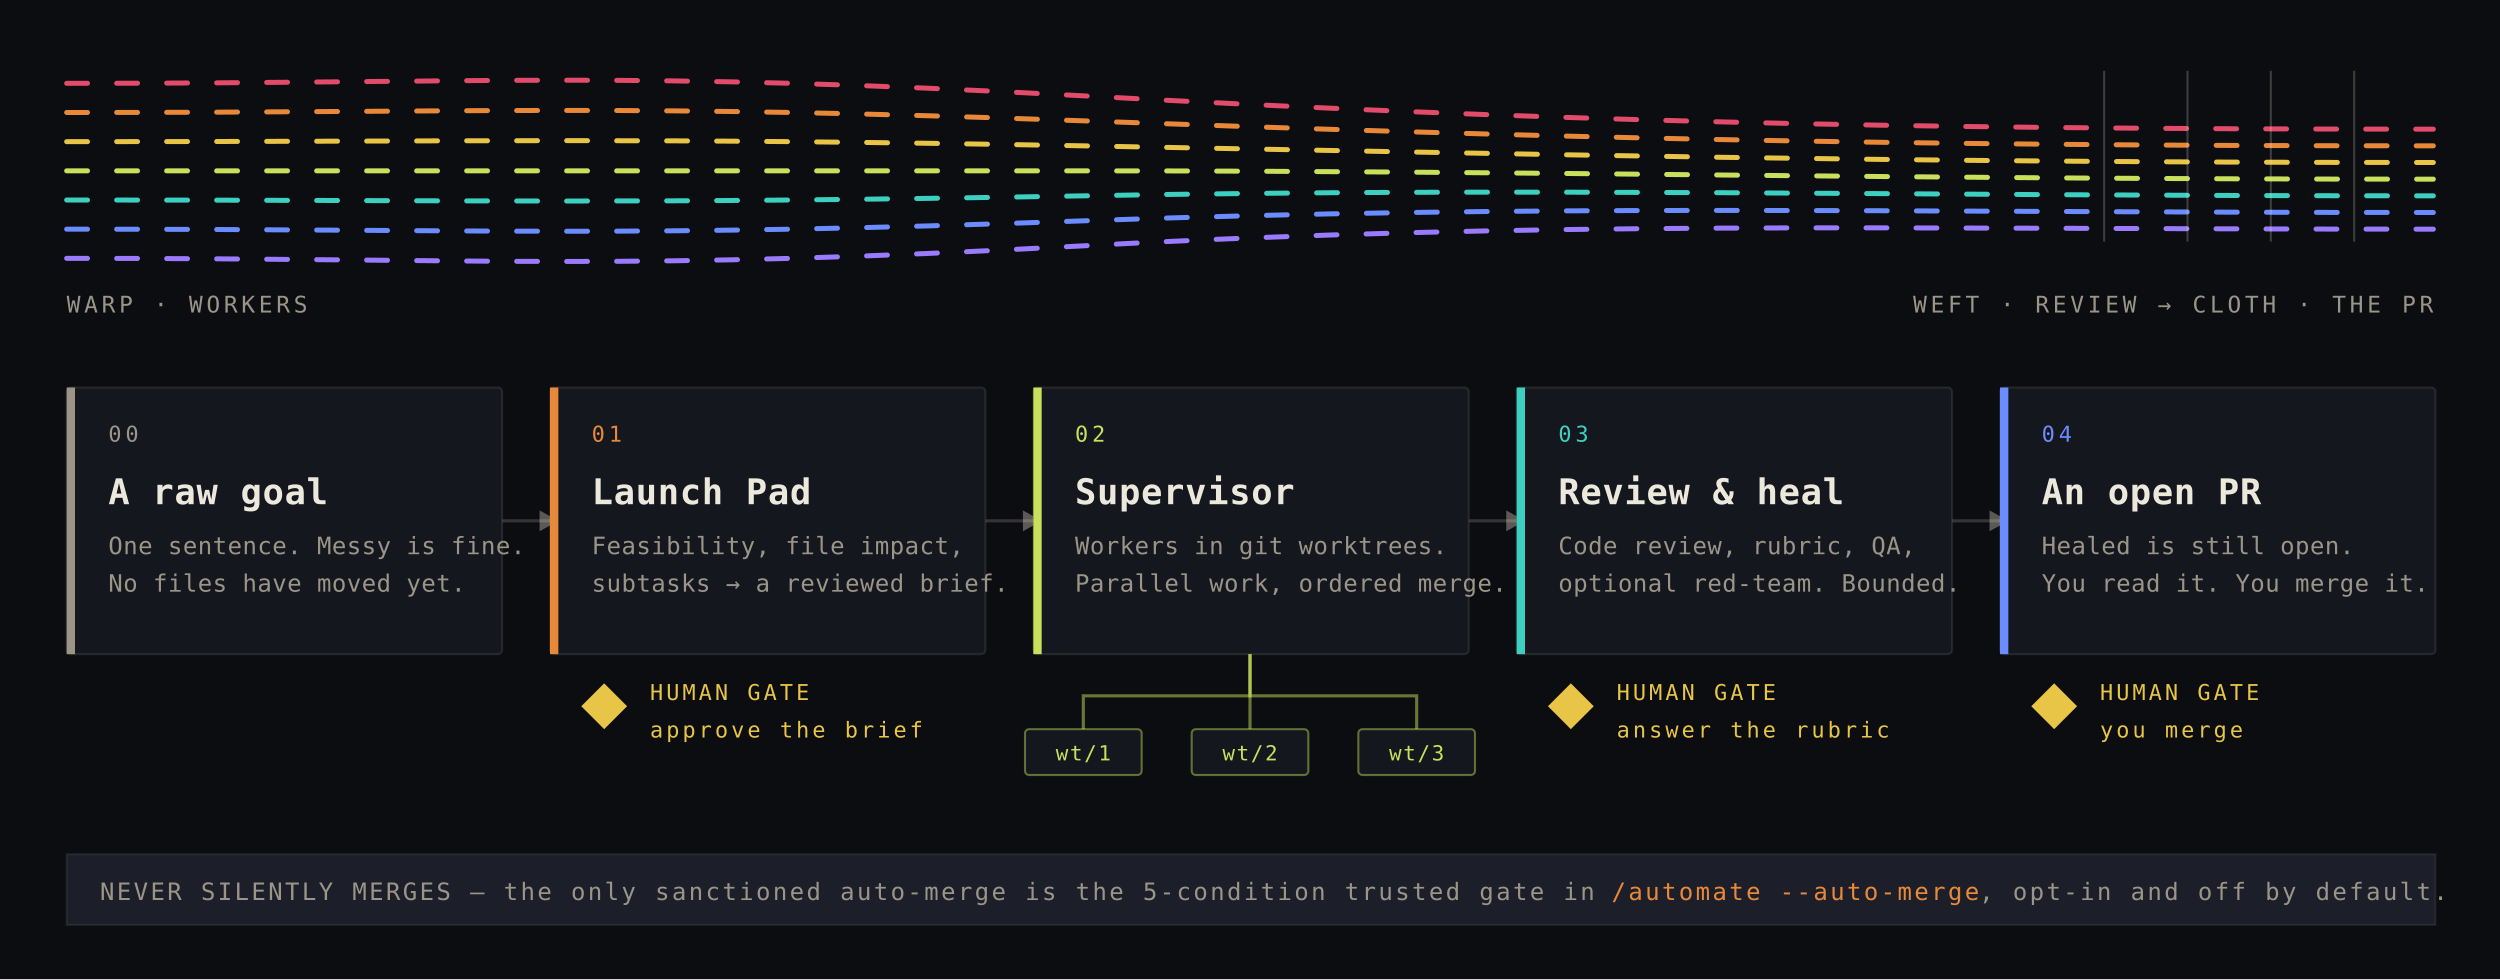
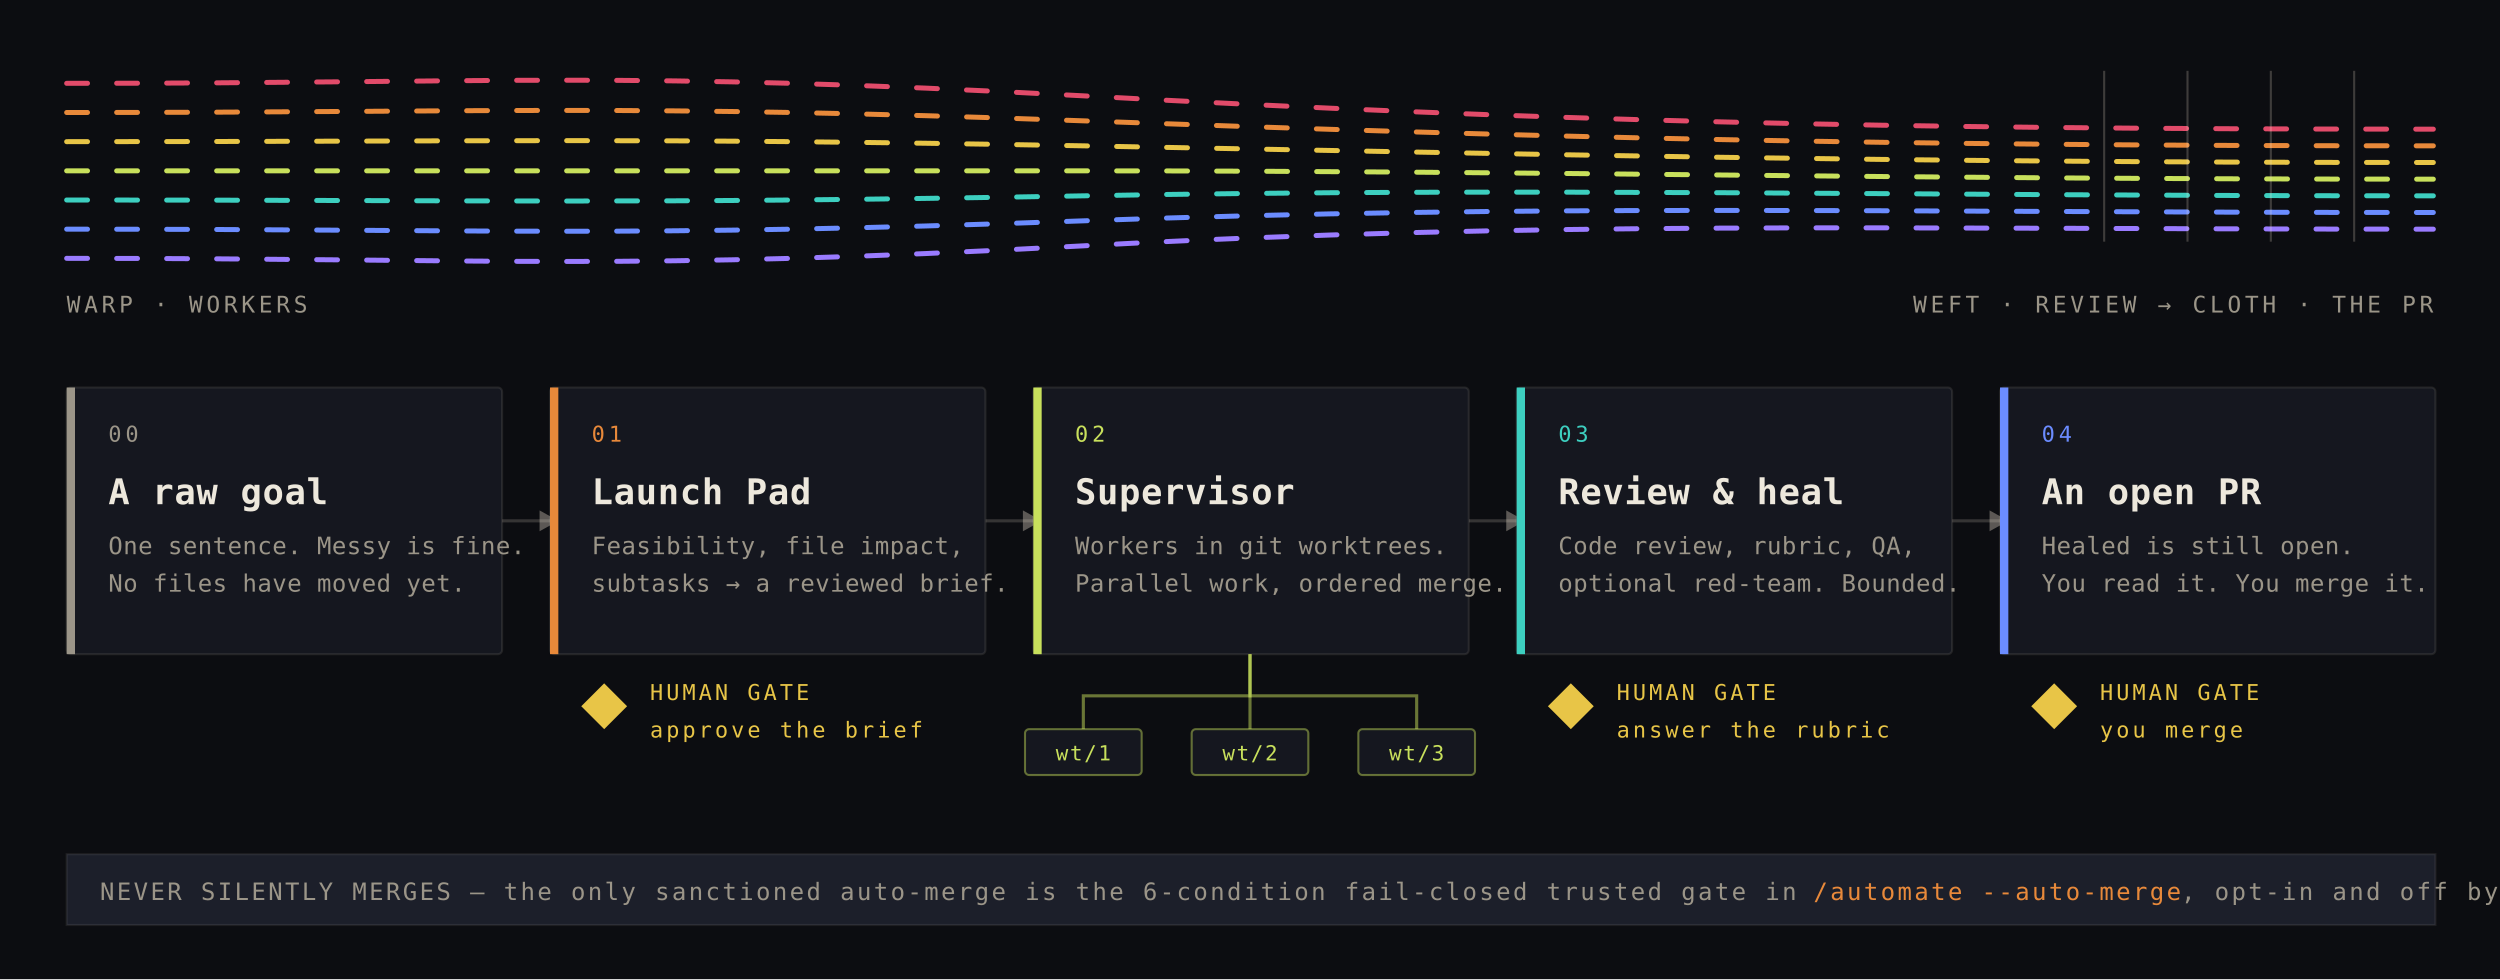
<svg xmlns="http://www.w3.org/2000/svg" viewBox="0 0 1200 470" width="1200" height="470" role="img" aria-labelledby="mfT mfD" font-family="'IBM Plex Mono',ui-monospace,SFMono-Regular,Menlo,monospace">
  <style>
    .lbl{font-size:11px;letter-spacing:.16em;fill:#9B9588}
    .ttl{font-size:17px;font-weight:600;letter-spacing:.02em;fill:#EDE8DC}
    .sub{font-size:11.5px;fill:#9B9588;letter-spacing:.02em}
    .num{font-size:10.5px;letter-spacing:.18em}
    .gate{font-size:10.5px;letter-spacing:.14em;fill:#E8C547}
    .box{fill:#15171F;stroke:rgba(240,230,212,.10)}
    .thread{fill:none;stroke-width:2.4;stroke-linecap:round}
    .flow{stroke-dasharray:10 14;animation:march 2.6s linear infinite}
    @keyframes march{to{stroke-dashoffset:-48}}
    @media (prefers-reduced-motion:reduce){.flow{animation:none}}
  </style>
  <rect id="bg" x="0" y="0" width="1200" height="470" fill="#0C0D11" />
  <g class="thread">
    <path class="flow" d="M32 40 C 240 40, 300 34, 520 46 S 900 62, 1168 62" stroke="#E24B6A" />
    <path class="flow" d="M32 54 C 240 54, 300 50, 520 58 S 900 70, 1168 70" stroke="#E8893A" style="animation-delay:-.3s" />
    <path class="flow" d="M32 68 C 240 68, 300 66, 520 70 S 900 78, 1168 78" stroke="#E8C547" style="animation-delay:-.6s" />
    <path class="flow" d="M32 82 C 240 82, 300 82, 520 82 S 900 86, 1168 86" stroke="#C8E05C" style="animation-delay:-.9s" />
    <path class="flow" d="M32 96 C 240 96, 300 98, 520 94 S 900 94, 1168 94" stroke="#3DCFC0" style="animation-delay:-1.2s" />
    <path class="flow" d="M32 110 C 240 110, 300 114, 520 106 S 900 102, 1168 102" stroke="#6B8CFF" style="animation-delay:-1.5s" />
    <path class="flow" d="M32 124 C 240 124, 300 130, 520 118 S 900 110, 1168 110" stroke="#9A7BFF" style="animation-delay:-1.8s" />
  </g>
  <g stroke="rgba(240,230,212,.22)" stroke-width="1">
    <path d="M1010 34 V116" />
    <path d="M1050 34 V116" />
    <path d="M1090 34 V116" />
    <path d="M1130 34 V116" />
  </g>
  <text class="lbl" x="32" y="150">WARP · WORKERS</text>
  <text class="lbl" x="1168" y="150" text-anchor="end">WEFT · REVIEW → CLOTH · THE PR</text>
  <g stroke="rgba(240,230,212,.18)" stroke-width="1.5" fill="none">
    <path d="M241 250 H 268" />
    <path d="M473 250 H 500" />
    <path d="M705 250 H 732" />
    <path d="M937 250 H 964" />
  </g>
  <g fill="rgba(240,230,212,.35)">
    <path d="M268 250 l -9 -5 v10 z" />
    <path d="M500 250 l -9 -5 v10 z" />
    <path d="M732 250 l -9 -5 v10 z" />
    <path d="M964 250 l -9 -5 v10 z" />
  </g>
  <g>
    <rect class="box" x="32" y="186" width="209" height="128" rx="2" />
    <rect x="32" y="186" width="4" height="128" fill="#9B9588" />
    <text class="num" x="52" y="212" fill="#9B9588">00</text>
    <text class="ttl" x="52" y="242">A raw goal</text>
    <text class="sub" x="52" y="266">One sentence. Messy is fine.</text>
    <text class="sub" x="52" y="284">No files have moved yet.</text>
  </g>
  <g>
    <rect class="box" x="264" y="186" width="209" height="128" rx="2" />
    <rect x="264" y="186" width="4" height="128" fill="#E8893A" />
    <text class="num" x="284" y="212" fill="#E8893A">01</text>
    <text class="ttl" x="284" y="242">Launch Pad</text>
    <text class="sub" x="284" y="266">Feasibility, file impact,</text>
    <text class="sub" x="284" y="284">subtasks → a reviewed brief.</text>
  </g>
  <g>
    <rect class="box" x="496" y="186" width="209" height="128" rx="2" />
    <rect x="496" y="186" width="4" height="128" fill="#C8E05C" />
    <text class="num" x="516" y="212" fill="#C8E05C">02</text>
    <text class="ttl" x="516" y="242">Supervisor</text>
    <text class="sub" x="516" y="266">Workers in git worktrees.</text>
    <text class="sub" x="516" y="284">Parallel work, ordered merge.</text>
  </g>
  <g>
    <rect class="box" x="728" y="186" width="209" height="128" rx="2" />
    <rect x="728" y="186" width="4" height="128" fill="#3DCFC0" />
    <text class="num" x="748" y="212" fill="#3DCFC0">03</text>
    <text class="ttl" x="748" y="242">Review &amp; heal</text>
    <text class="sub" x="748" y="266">Code review, rubric, QA,</text>
    <text class="sub" x="748" y="284">optional red-team. Bounded.</text>
  </g>
  <g>
    <rect class="box" x="960" y="186" width="209" height="128" rx="2" />
    <rect x="960" y="186" width="4" height="128" fill="#6B8CFF" />
    <text class="num" x="980" y="212" fill="#6B8CFF">04</text>
    <text class="ttl" x="980" y="242">An open PR</text>
    <text class="sub" x="980" y="266">Healed is still open.</text>
    <text class="sub" x="980" y="284">You read it. You merge it.</text>
  </g>
  <g stroke="rgba(200,224,92,.5)" stroke-width="1.5" fill="none">
    <path d="M600 314 V 334 H 520 V 350" />
    <path d="M600 314 V 350" />
    <path d="M600 314 V 334 H 680 V 350" />
  </g>
  <g fill="#15171F" stroke="rgba(200,224,92,.45)">
    <rect x="492" y="350" width="56" height="22" rx="2" />
    <rect x="572" y="350" width="56" height="22" rx="2" />
    <rect x="652" y="350" width="56" height="22" rx="2" />
  </g>
  <g font-size="10" fill="#C8E05C" letter-spacing=".08em" text-anchor="middle">
    <text x="520" y="365">wt/1</text>
    <text x="600" y="365">wt/2</text>
    <text x="680" y="365">wt/3</text>
  </g>
  <g>
    <path d="M290 328 l 11 11 -11 11 -11 -11 z" fill="#E8C547" />
    <text class="gate" x="312" y="336">HUMAN GATE</text>
    <text class="gate" x="312" y="354" fill="#EDE8DC">approve the brief</text>
  </g>
  <g>
    <path d="M754 328 l 11 11 -11 11 -11 -11 z" fill="#E8C547" />
    <text class="gate" x="776" y="336">HUMAN GATE</text>
    <text class="gate" x="776" y="354" fill="#EDE8DC">answer the rubric</text>
  </g>
  <g>
    <path d="M986 328 l 11 11 -11 11 -11 -11 z" fill="#E8C547" />
    <text class="gate" x="1008" y="336">HUMAN GATE</text>
    <text class="gate" x="1008" y="354" fill="#EDE8DC">you merge</text>
  </g>
  <rect x="32" y="410" width="1137" height="34" fill="#1C1F2A" stroke="rgba(240,230,212,.08)" />
-   <text x="48" y="432" font-size="11.5" letter-spacing=".10em" fill="#9B9588">NEVER SILENTLY MERGES — the only sanctioned auto-merge is the 5-condition trusted gate in <tspan fill="#E8893A">/automate --auto-merge</tspan>, opt-in and off by default.</text>
+   <text x="48" y="432" font-size="11.5" letter-spacing=".10em" fill="#9B9588">NEVER SILENTLY MERGES — the only sanctioned auto-merge is the 6-condition fail-closed trusted gate in <tspan fill="#E8893A">/automate --auto-merge</tspan>, opt-in and off by default.</text>
</svg>
